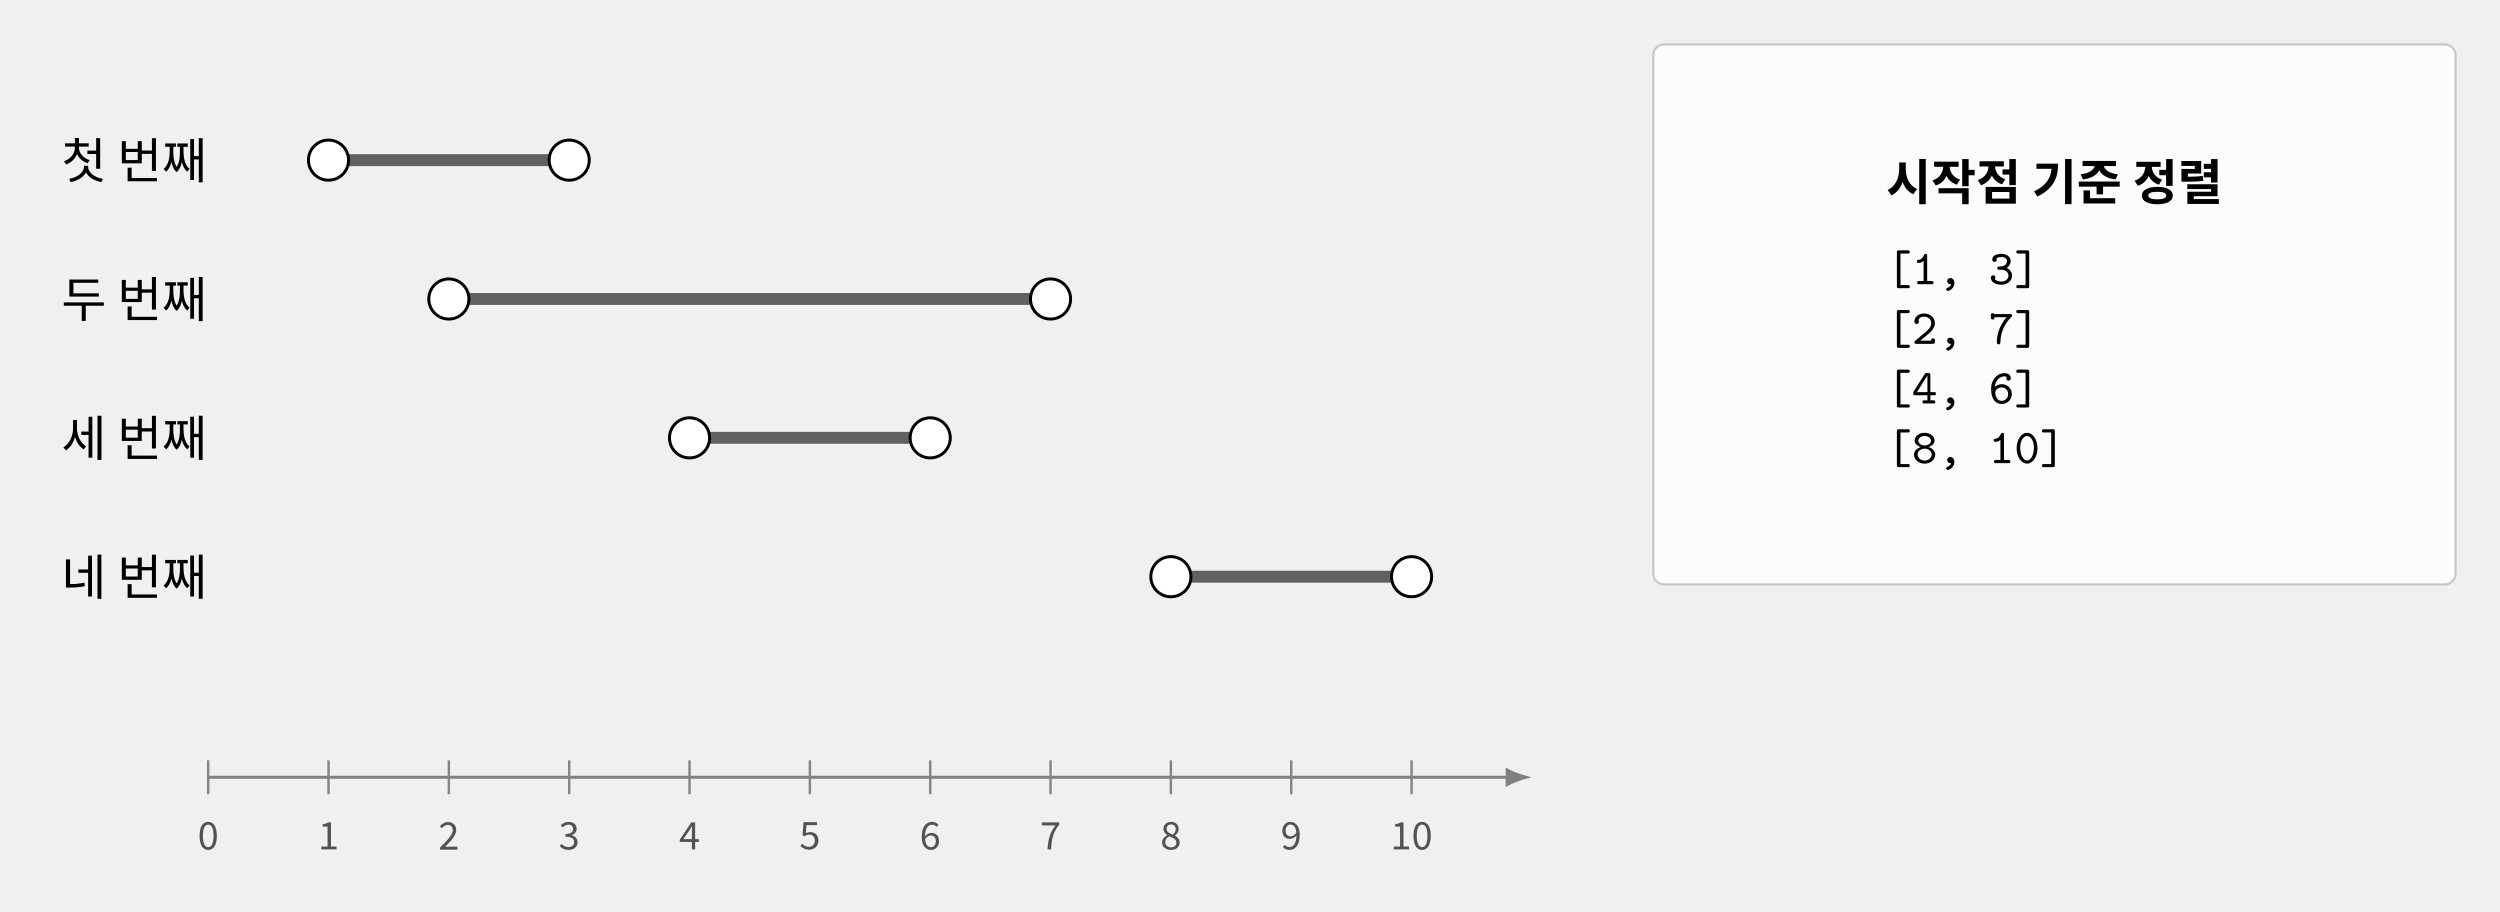
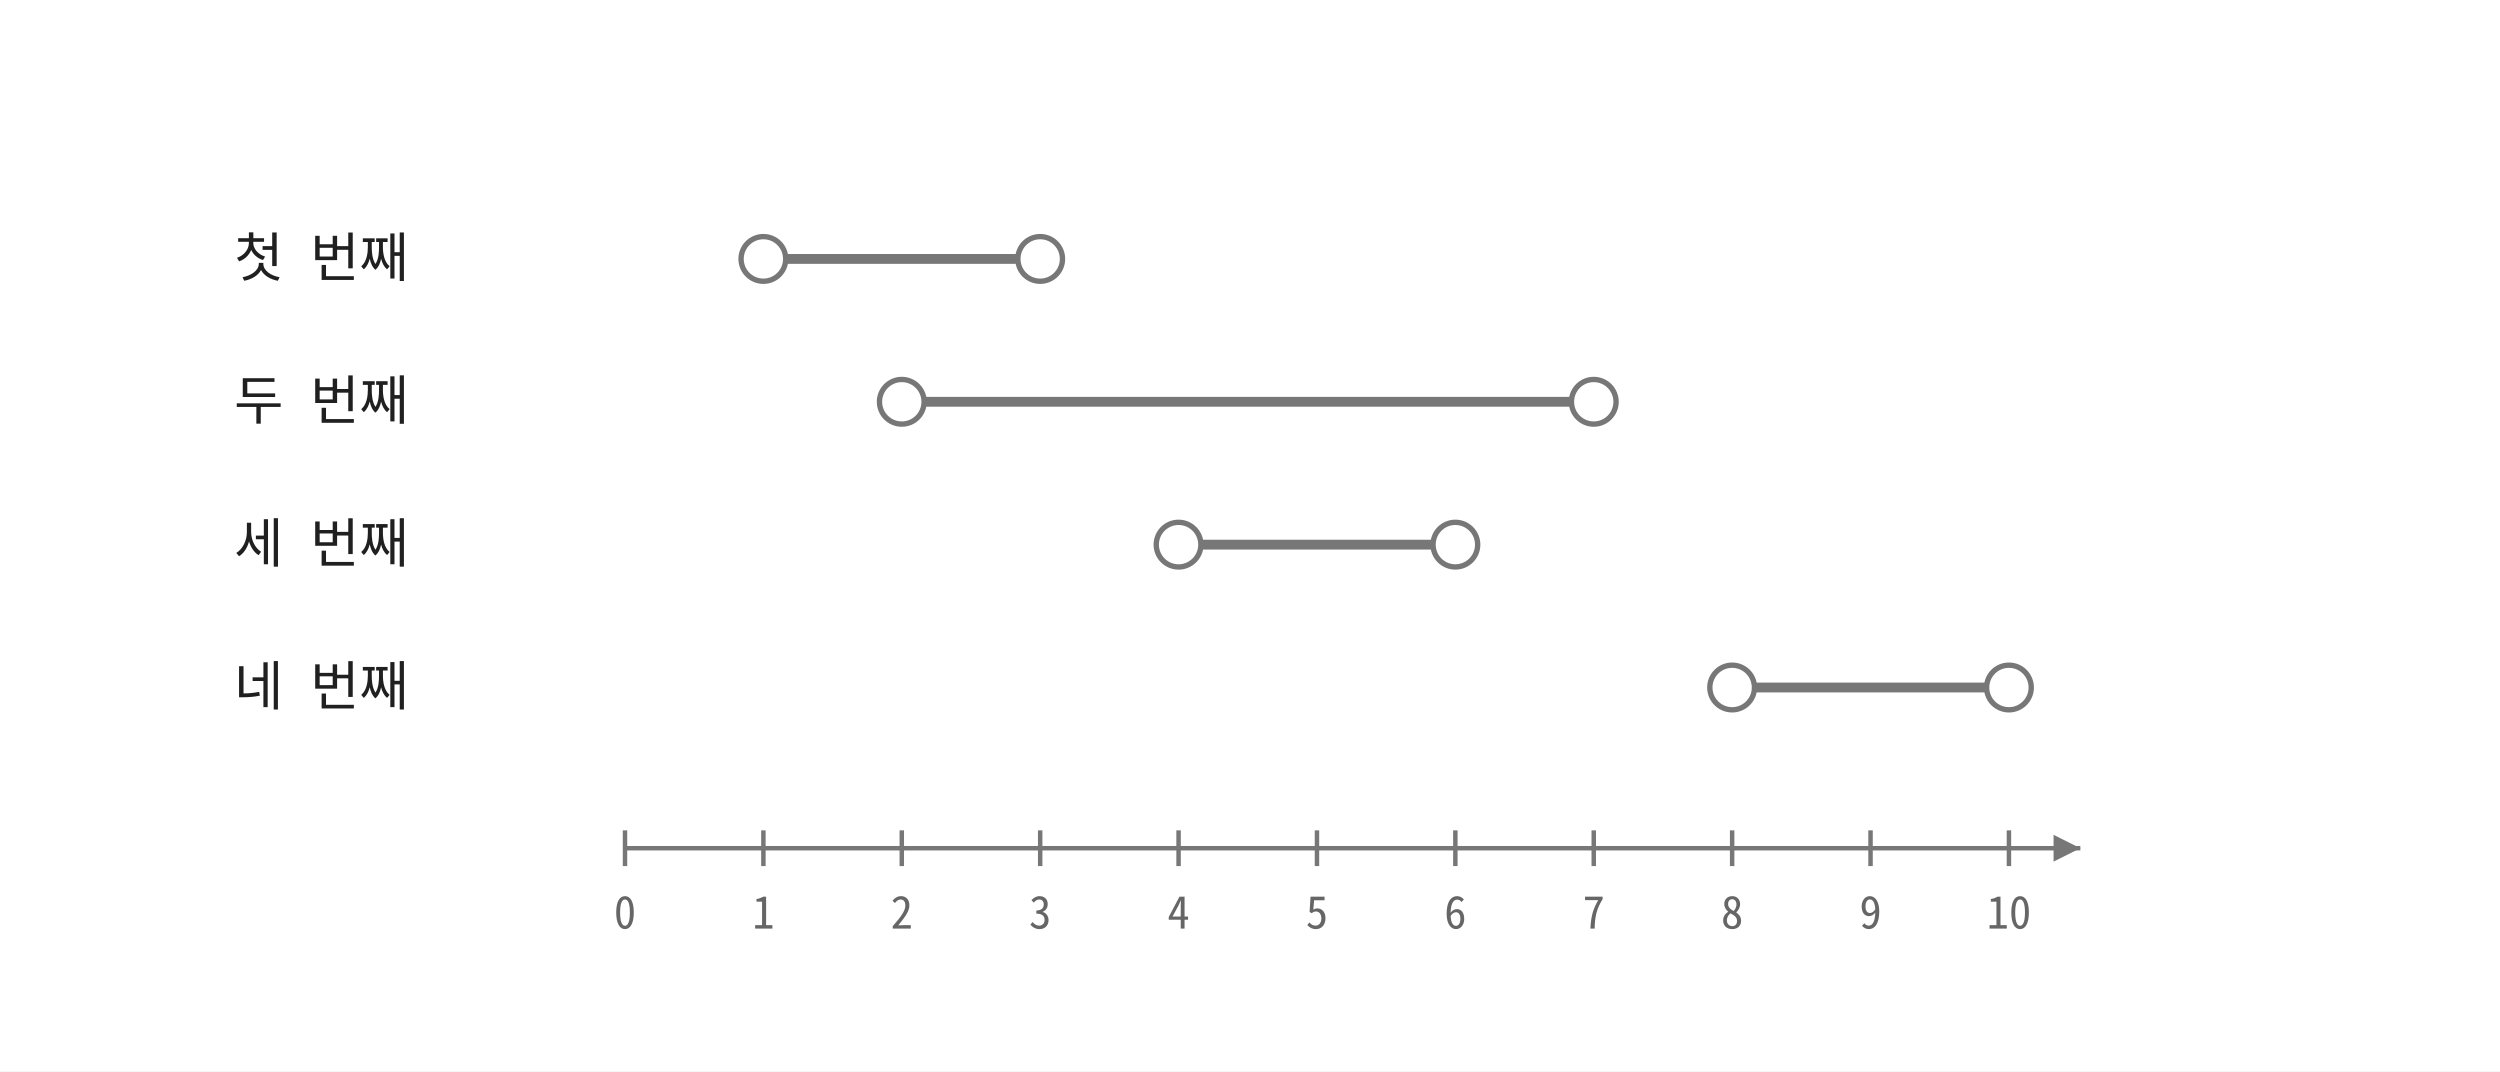
- <svg xmlns="http://www.w3.org/2000/svg" version="1.1" id="svg1" width="612.453" height="223.267" viewBox="0 0 612.453 223.267">
-   <defs id="defs1" />
-   <g id="g1">
-     <path id="path1" d="M 0,-22.678 H 238.67" style="fill:none;stroke:#808080;stroke-width:0.548;stroke-linecap:butt;stroke-linejoin:miter;stroke-miterlimit:10;stroke-dasharray:none;stroke-opacity:1" transform="matrix(1.333333,0,0,-1.333333,51,160.1787)" />
-     <path id="path2" d="M 3.415,0 C 2.996,0.104 1.152,0.691 0,1.33 V -1.33 C 1.152,-0.691 2.996,-0.104 3.415,0 Z" style="fill:#808080;fill-opacity:1;fill-rule:nonzero;stroke:#808080;stroke-width:0.548;stroke-linecap:butt;stroke-linejoin:miter;stroke-miterlimit:10;stroke-dasharray:none;stroke-opacity:1" transform="matrix(1.333333,0,0,-1.333333,369.2269,190.4154)" />
-     <path id="path3" d="m 0,-25.796 v 6.236" style="fill:none;stroke:#858585;stroke-width:0.448;stroke-linecap:butt;stroke-linejoin:miter;stroke-miterlimit:10;stroke-dasharray:none;stroke-opacity:1" transform="matrix(1.333333,0,0,-1.333333,51,160.1787)" />
-     <path id="path4" d="m 1.935,0.095 c 0.996,0 1.594,-0.926 1.594,-2.602 0,-1.652 -0.598,-2.555 -1.594,-2.555 -0.996,0 -1.582,0.891 -1.582,2.555 0,1.676 0.586,2.602 1.582,2.602 z m 0,-0.516 c -0.574,0 -0.973,-0.621 -0.973,-2.086 0,-1.453 0.398,-2.051 0.973,-2.051 0.586,0 0.984,0.598 0.984,2.051 0,1.465 -0.398,2.086 -0.984,2.086 z m 0,0" style="fill:#525252;fill-opacity:1;fill-rule:nonzero;stroke:none" aria-label="0" transform="matrix(1.333333,0,0,1.333333,48.42,208.092)" />
-     <path id="path5" d="m 22.11,-25.796 v 6.236" style="fill:none;stroke:#858585;stroke-width:0.448;stroke-linecap:butt;stroke-linejoin:miter;stroke-miterlimit:10;stroke-dasharray:none;stroke-opacity:1" transform="matrix(1.333333,0,0,-1.333333,51,160.1787)" />
-     <path id="path6" d="M 0.608,0.001 H 3.421 v -0.527 h -1.031 V -4.967 H 1.897 c -0.27,0.164 -0.598,0.281 -1.055,0.363 V -4.194 H 1.757 v 3.668 H 0.608 Z m 0,0" style="fill:#525252;fill-opacity:1;fill-rule:nonzero;stroke:none" aria-label="1" transform="matrix(1.333333,0,0,1.333333,77.9,208.092)" />
-     <path id="path7" d="m 44.221,-25.796 v 6.236" style="fill:none;stroke:#858585;stroke-width:0.448;stroke-linecap:butt;stroke-linejoin:miter;stroke-miterlimit:10;stroke-dasharray:none;stroke-opacity:1" transform="matrix(1.333333,0,0,-1.333333,51,160.1787)" />
-     <path id="path8" d="M 0.306,-7.421875e-4 H 3.517 V -0.552 H 2.075 c -0.258,0 -0.562,0.023 -0.832,0.047 1.172,-1.23 2.039,-2.168 2.039,-3.105 0,-0.879 -0.586,-1.453 -1.5,-1.453 -0.645,0 -1.09,0.293 -1.5,0.75 l 0.363,0.363 c 0.293,-0.328 0.645,-0.598 1.066,-0.598 0.633,0 0.938,0.41 0.938,0.973 0,0.809 -0.844,1.711 -2.344,3.199 z m 0,0" style="fill:#525252;fill-opacity:1;fill-rule:nonzero;stroke:none" aria-label="2" transform="matrix(1.333333,0,0,1.333333,107.3813,208.1533)" />
-     <path id="path9" d="m 66.331,-25.796 v 6.236" style="fill:none;stroke:#858585;stroke-width:0.448;stroke-linecap:butt;stroke-linejoin:miter;stroke-miterlimit:10;stroke-dasharray:none;stroke-opacity:1" transform="matrix(1.333333,0,0,-1.333333,51,160.1787)" />
-     <path id="path10" d="m 1.83,0.095 c 0.914,0 1.652,-0.527 1.652,-1.418 0,-0.68 -0.48,-1.125 -1.078,-1.266 v -0.035 c 0.527,-0.188 0.902,-0.574 0.902,-1.184 0,-0.797 -0.633,-1.254 -1.488,-1.254 -0.586,0 -1.043,0.27 -1.43,0.621 l 0.34,0.398 C 1.021,-4.335 1.384,-4.546 1.794,-4.546 c 0.539,0 0.867,0.305 0.867,0.785 0,0.527 -0.363,0.926 -1.418,0.926 v 0.504 c 1.184,0 1.594,0.387 1.594,0.984 0,0.563 -0.434,0.914 -1.043,0.914 -0.574,0 -0.961,-0.281 -1.266,-0.586 l -0.328,0.41 c 0.34,0.363 0.844,0.703 1.629,0.703 z m 0,0" style="fill:#525252;fill-opacity:1;fill-rule:nonzero;stroke:none" aria-label="3" transform="matrix(1.333333,0,0,1.333333,136.8613,208.092)" />
-     <path id="path11" d="m 88.442,-25.796 v 6.236" style="fill:none;stroke:#858585;stroke-width:0.448;stroke-linecap:butt;stroke-linejoin:miter;stroke-miterlimit:10;stroke-dasharray:none;stroke-opacity:1" transform="matrix(1.333333,0,0,-1.333333,51,160.1787)" />
-     <path id="path12" d="m 2.368,0.001 h 0.598 v -1.371 h 0.691 v -0.516 H 2.966 v -3.082 h -0.703 l -2.121,3.176 v 0.422 H 2.368 Z m 0,-1.887 H 0.798 l 1.172,-1.699 c 0.141,-0.246 0.281,-0.469 0.41,-0.703 h 0.023 C 2.391,-4.03 2.368,-3.585 2.368,-3.339 Z m 0,0" style="fill:#525252;fill-opacity:1;fill-rule:nonzero;stroke:none" aria-label="4" transform="matrix(1.333333,0,0,1.333333,166.3427,208.092)" />
-     <path id="path13" d="m 110.552,-25.796 v 6.236" style="fill:none;stroke:#858585;stroke-width:0.448;stroke-linecap:butt;stroke-linejoin:miter;stroke-miterlimit:10;stroke-dasharray:none;stroke-opacity:1" transform="matrix(1.333333,0,0,-1.333333,51,160.1787)" />
-     <path id="path14" d="m 1.829,0.093 c 0.855,0 1.676,-0.609 1.676,-1.688 0,-1.066 -0.703,-1.547 -1.547,-1.547 -0.305,0 -0.539,0.07 -0.762,0.199 l 0.129,-1.477 h 1.922 V -4.969 H 0.763 l -0.164,2.391 0.34,0.211 c 0.293,-0.188 0.516,-0.305 0.855,-0.305 0.645,0 1.055,0.41 1.055,1.102 0,0.691 -0.48,1.137 -1.078,1.137 -0.598,0 -0.973,-0.281 -1.266,-0.574 L 0.189,-0.587 c 0.352,0.34 0.832,0.68 1.641,0.68 z m 0,0" style="fill:#525252;fill-opacity:1;fill-rule:nonzero;stroke:none" aria-label="5" transform="matrix(1.333333,0,0,1.333333,195.8227,208.032)" />
-     <path id="path15" d="m 132.663,-25.796 v 6.236" style="fill:none;stroke:#858585;stroke-width:0.448;stroke-linecap:butt;stroke-linejoin:miter;stroke-miterlimit:10;stroke-dasharray:none;stroke-opacity:1" transform="matrix(1.333333,0,0,-1.333333,51,160.1787)" />
-     <path id="path16" d="m 2.098,0.095 c 0.785,0 1.453,-0.645 1.453,-1.594 0,-1.02 -0.551,-1.535 -1.418,-1.535 -0.398,0 -0.844,0.234 -1.16,0.633 0.035,-1.582 0.621,-2.133 1.324,-2.133 0.316,0 0.621,0.152 0.809,0.398 l 0.363,-0.398 c -0.281,-0.305 -0.668,-0.527 -1.207,-0.527 -0.984,0 -1.887,0.762 -1.887,2.766 0,1.594 0.738,2.391 1.723,2.391 z M 0.985,-1.897 c 0.352,-0.48 0.727,-0.656 1.055,-0.656 0.609,0 0.926,0.41 0.926,1.055 0,0.656 -0.387,1.09 -0.879,1.09 -0.633,0 -1.008,-0.516 -1.102,-1.488 z m 0,0" style="fill:#525252;fill-opacity:1;fill-rule:nonzero;stroke:none" aria-label="6" transform="matrix(1.333333,0,0,1.333333,225.304,208.092)" />
-     <path id="path17" d="m 154.773,-25.796 v 6.236" style="fill:none;stroke:#858585;stroke-width:0.448;stroke-linecap:butt;stroke-linejoin:miter;stroke-miterlimit:10;stroke-dasharray:none;stroke-opacity:1" transform="matrix(1.333333,0,0,-1.333333,51,160.1787)" />
-     <path id="path18" d="m 1.384,0.001 h 0.656 c 0.082,-1.934 0.328,-3.07 1.5,-4.582 V -4.967 H 0.341 v 0.551 H 2.825 c -0.984,1.359 -1.348,2.543 -1.441,4.418 z m 0,0" style="fill:#525252;fill-opacity:1;fill-rule:nonzero;stroke:none" aria-label="7" transform="matrix(1.333333,0,0,1.333333,254.784,208.092)" />
-     <path id="path19" d="m 176.884,-25.796 v 6.236" style="fill:none;stroke:#858585;stroke-width:0.448;stroke-linecap:butt;stroke-linejoin:miter;stroke-miterlimit:10;stroke-dasharray:none;stroke-opacity:1" transform="matrix(1.333333,0,0,-1.333333,51,160.1787)" />
-     <path id="path20" d="m 1.957,0.095 c 0.949,0 1.594,-0.586 1.594,-1.324 0,-0.668 -0.422,-1.02 -0.855,-1.289 v -0.023 C 2.989,-2.776 3.364,-3.221 3.364,-3.749 c 0,-0.762 -0.527,-1.312 -1.395,-1.312 -0.797,0 -1.406,0.504 -1.406,1.266 0,0.527 0.328,0.891 0.691,1.148 v 0.035 c -0.457,0.246 -0.938,0.691 -0.938,1.348 0,0.785 0.691,1.359 1.641,1.359 z m 0.34,-2.801 c -0.598,-0.234 -1.148,-0.492 -1.148,-1.09 0,-0.48 0.34,-0.797 0.809,-0.797 0.551,0 0.867,0.398 0.867,0.879 0,0.375 -0.188,0.703 -0.527,1.008 z M 1.957,-0.385 c -0.609,0 -1.066,-0.398 -1.066,-0.938 0,-0.469 0.293,-0.832 0.703,-1.09 0.715,0.293 1.348,0.516 1.348,1.16 0,0.516 -0.387,0.867 -0.984,0.867 z m 0,0" style="fill:#525252;fill-opacity:1;fill-rule:nonzero;stroke:none" aria-label="8" transform="matrix(1.333333,0,0,1.333333,284.2653,208.092)" />
-     <path id="path21" d="m 198.994,-25.796 v 6.236" style="fill:none;stroke:#858585;stroke-width:0.448;stroke-linecap:butt;stroke-linejoin:miter;stroke-miterlimit:10;stroke-dasharray:none;stroke-opacity:1" transform="matrix(1.333333,0,0,-1.333333,51,160.1787)" />
-     <path id="path22" d="m 1.594,0.095 c 0.996,0 1.898,-0.773 1.898,-2.766 0,-1.594 -0.738,-2.391 -1.723,-2.391 -0.797,0 -1.465,0.645 -1.465,1.594 0,1.02 0.562,1.535 1.418,1.535 0.41,0 0.855,-0.246 1.172,-0.633 -0.023,1.594 -0.621,2.133 -1.324,2.133 -0.305,0 -0.609,-0.152 -0.82,-0.398 l -0.34,0.398 C 0.669,-0.128 1.055,0.095 1.594,0.095 Z m 1.289,-3.176 c -0.34,0.492 -0.738,0.68 -1.055,0.68 -0.609,0 -0.926,-0.41 -0.926,-1.066 0,-0.656 0.375,-1.102 0.879,-1.102 0.621,0 1.02,0.527 1.102,1.488 z m 0,0" style="fill:#525252;fill-opacity:1;fill-rule:nonzero;stroke:none" aria-label="9" transform="matrix(1.333333,0,0,1.333333,313.7453,208.092)" />
-     <path id="path23" d="m 221.105,-25.796 v 6.236" style="fill:none;stroke:#858585;stroke-width:0.448;stroke-linecap:butt;stroke-linejoin:miter;stroke-miterlimit:10;stroke-dasharray:none;stroke-opacity:1" transform="matrix(1.333333,0,0,-1.333333,51,160.1787)" />
-     <path id="path24" d="M 0.609,0.001 H 3.421 v -0.527 h -1.031 V -4.967 H 1.898 c -0.27,0.164 -0.598,0.281 -1.055,0.363 V -4.194 H 1.757 v 3.668 H 0.609 Z m 5.194,0.094 c 0.996,0 1.594,-0.926 1.594,-2.602 0,-1.652 -0.598,-2.555 -1.594,-2.555 -0.996,0 -1.582,0.891 -1.582,2.555 0,1.676 0.586,2.602 1.582,2.602 z m 0,-0.516 c -0.574,0 -0.973,-0.621 -0.973,-2.086 0,-1.453 0.398,-2.051 0.973,-2.051 0.586,0 0.984,0.598 0.984,2.051 0,1.465 -0.398,2.086 -0.984,2.086 z m 0,0" style="fill:#525252;fill-opacity:1;fill-rule:nonzero;stroke:none" aria-label="10" transform="matrix(1.333333,0,0,1.333333,340.6453,208.092)" />
-     <path id="path25" d="M 22.11,90.71 H 66.331" style="fill:none;stroke:#616161;stroke-width:2.192;stroke-linecap:round;stroke-linejoin:miter;stroke-miterlimit:10;stroke-dasharray:none;stroke-opacity:1" transform="matrix(1.333333,0,0,-1.333333,51,160.1787)" />
-     <path id="path26" d="m 25.796,90.71 c 0,2.035 -1.65,3.685 -3.685,3.685 -2.035,0 -3.685,-1.65 -3.685,-3.685 0,-2.035 1.65,-3.685 3.685,-3.685 2.035,0 3.685,1.65 3.685,3.685 z" style="fill:#ffffff;fill-opacity:1;fill-rule:nonzero;stroke:#000000;stroke-width:0.548;stroke-linecap:butt;stroke-linejoin:miter;stroke-miterlimit:10;stroke-dasharray:none;stroke-opacity:1" transform="matrix(1.333333,0,0,-1.333333,51,160.1787)" />
-     <path id="path27" d="m 70.016,90.71 c 0,2.035 -1.65,3.685 -3.685,3.685 -2.035,0 -3.685,-1.65 -3.685,-3.685 0,-2.035 1.65,-3.685 3.685,-3.685 2.035,0 3.685,1.65 3.685,3.685 z" style="fill:#ffffff;fill-opacity:1;fill-rule:nonzero;stroke:#000000;stroke-width:0.548;stroke-linecap:butt;stroke-linejoin:miter;stroke-miterlimit:10;stroke-dasharray:none;stroke-opacity:1" transform="matrix(1.333333,0,0,-1.333333,51,160.1787)" />
-     <path id="path28" d="M 44.221,65.198 H 154.773" style="fill:none;stroke:#616161;stroke-width:2.192;stroke-linecap:round;stroke-linejoin:miter;stroke-miterlimit:10;stroke-dasharray:none;stroke-opacity:1" transform="matrix(1.333333,0,0,-1.333333,51,160.1787)" />
-     <path id="path29" d="m 47.906,65.198 c 0,2.035 -1.65,3.685 -3.685,3.685 -2.035,0 -3.685,-1.65 -3.685,-3.685 0,-2.035 1.65,-3.685 3.685,-3.685 2.035,0 3.685,1.65 3.685,3.685 z" style="fill:#ffffff;fill-opacity:1;fill-rule:nonzero;stroke:#000000;stroke-width:0.548;stroke-linecap:butt;stroke-linejoin:miter;stroke-miterlimit:10;stroke-dasharray:none;stroke-opacity:1" transform="matrix(1.333333,0,0,-1.333333,51,160.1787)" />
-     <path id="path30" d="m 158.458,65.198 c 0,2.035 -1.65,3.685 -3.685,3.685 -2.035,0 -3.685,-1.65 -3.685,-3.685 0,-2.035 1.65,-3.685 3.685,-3.685 2.035,0 3.685,1.65 3.685,3.685 z" style="fill:#ffffff;fill-opacity:1;fill-rule:nonzero;stroke:#000000;stroke-width:0.548;stroke-linecap:butt;stroke-linejoin:miter;stroke-miterlimit:10;stroke-dasharray:none;stroke-opacity:1" transform="matrix(1.333333,0,0,-1.333333,51,160.1787)" />
-     <path id="path31" d="m 88.442,39.685 h 44.221" style="fill:none;stroke:#616161;stroke-width:2.192;stroke-linecap:round;stroke-linejoin:miter;stroke-miterlimit:10;stroke-dasharray:none;stroke-opacity:1" transform="matrix(1.333333,0,0,-1.333333,51,160.1787)" />
-     <path id="path32" d="m 92.127,39.685 c 0,2.035 -1.65,3.685 -3.685,3.685 -2.035,0 -3.685,-1.65 -3.685,-3.685 0,-2.035 1.65,-3.685 3.685,-3.685 2.035,0 3.685,1.65 3.685,3.685 z" style="fill:#ffffff;fill-opacity:1;fill-rule:nonzero;stroke:#000000;stroke-width:0.548;stroke-linecap:butt;stroke-linejoin:miter;stroke-miterlimit:10;stroke-dasharray:none;stroke-opacity:1" transform="matrix(1.333333,0,0,-1.333333,51,160.1787)" />
-     <path id="path33" d="m 136.348,39.685 c 0,2.035 -1.65,3.685 -3.685,3.685 -2.035,0 -3.685,-1.65 -3.685,-3.685 0,-2.035 1.65,-3.685 3.685,-3.685 2.035,0 3.685,1.65 3.685,3.685 z" style="fill:#ffffff;fill-opacity:1;fill-rule:nonzero;stroke:#000000;stroke-width:0.548;stroke-linecap:butt;stroke-linejoin:miter;stroke-miterlimit:10;stroke-dasharray:none;stroke-opacity:1" transform="matrix(1.333333,0,0,-1.333333,51,160.1787)" />
-     <path id="path34" d="M 176.884,14.173 H 221.105" style="fill:none;stroke:#616161;stroke-width:2.192;stroke-linecap:round;stroke-linejoin:miter;stroke-miterlimit:10;stroke-dasharray:none;stroke-opacity:1" transform="matrix(1.333333,0,0,-1.333333,51,160.1787)" />
-     <path id="path35" d="m 180.569,14.173 c 0,2.035 -1.65,3.685 -3.685,3.685 -2.035,0 -3.685,-1.65 -3.685,-3.685 0,-2.035 1.65,-3.685 3.685,-3.685 2.035,0 3.685,1.65 3.685,3.685 z" style="fill:#ffffff;fill-opacity:1;fill-rule:nonzero;stroke:#000000;stroke-width:0.548;stroke-linecap:butt;stroke-linejoin:miter;stroke-miterlimit:10;stroke-dasharray:none;stroke-opacity:1" transform="matrix(1.333333,0,0,-1.333333,51,160.1787)" />
-     <path id="path36" d="m 224.79,14.173 c 0,2.035 -1.65,3.685 -3.685,3.685 -2.035,0 -3.685,-1.65 -3.685,-3.685 0,-2.035 1.65,-3.685 3.685,-3.685 2.035,0 3.685,1.65 3.685,3.685 z" style="fill:#ffffff;fill-opacity:1;fill-rule:nonzero;stroke:#000000;stroke-width:0.548;stroke-linecap:butt;stroke-linejoin:miter;stroke-miterlimit:10;stroke-dasharray:none;stroke-opacity:1" transform="matrix(1.333333,0,0,-1.333333,51,160.1787)" />
-     <path id="path37" d="m 2.473,-7.442 v 0.984 H 0.668 v 0.598 H 2.473 v 0.188 c 0,1.102 -0.809,2.098 -1.992,2.496 l 0.363,0.598 c 0.949,-0.34 1.664,-1.031 2.016,-1.91 0.352,0.773 1.055,1.395 1.969,1.688 l 0.352,-0.574 c -1.184,-0.375 -1.969,-1.301 -1.969,-2.297 v -0.188 h 1.793 v -0.598 h -1.781 v -0.984 z m 3.902,0.023 v 2.297 H 4.758 v 0.621 h 1.617 v 2.707 h 0.738 v -5.625 z m -2.238,5.074 v 0.176 c 0,1.102 -1.289,1.992 -2.719,2.238 l 0.281,0.598 c 1.219,-0.234 2.32,-0.879 2.812,-1.793 0.469,0.926 1.57,1.559 2.801,1.793 L 7.605,0.069 C 6.164,-0.165 4.898,-1.044 4.898,-2.169 V -2.345 Z M 11.83,-4.864 H 14.021 v 1.477 h -2.191 z m -0.738,-2.004 v 4.078 h 3.668 v -1.734 h 1.863 v 3.117 h 0.738 v -6 h -0.738 v 2.273 h -1.863 v -1.734 H 14.021 v 1.43 h -2.191 v -1.43 z m 1.066,4.875 v 2.508 h 5.391 v -0.609 H 12.896 V -1.993 Z m 11.508,-5.25 v 7.523 h 0.691 V -3.493 h 0.879 v 4.195 h 0.703 V -7.419 h -0.703 v 3.316 h -0.879 v -3.141 z m -2.379,0.809 v 0.609 h 0.48 v 0.844 c 0,0.797 -0.035,1.992 -0.598,2.848 C 20.584,-3.036 20.549,-4.302 20.549,-4.982 v -0.844 h 0.492 v -0.609 h -1.98 v 0.609 h 0.832 v 0.844 c 0,0.996 -0.176,2.484 -1.113,3.223 l 0.434,0.516 c 0.527,-0.422 0.832,-1.09 0.996,-1.793 0.141,0.715 0.434,1.418 0.949,1.875 0.527,-0.445 0.809,-1.125 0.961,-1.852 0.176,0.703 0.48,1.348 0.996,1.77 l 0.422,-0.516 c -0.926,-0.738 -1.113,-2.191 -1.113,-3.223 v -0.844 H 23.209 v -0.609 z m 0,0" style="fill:#000000;fill-opacity:1;fill-rule:nonzero;stroke:none" aria-label="첫번째" transform="matrix(1.333333,0,0,1.333333,15.05467,43.728)" />
-     <path id="path38" d="m 1.453,-6.937 v 3.141 H 6.867 V -4.394 H 2.203 v -1.934 h 4.559 v -0.609 z m -1.02,4.207 v 0.609 H 3.727 V 0.669 H 4.465 V -2.12 h 3.328 v -0.609 z M 11.83,-4.862 H 14.021 v 1.477 h -2.191 z m -0.738,-2.004 v 4.078 h 3.668 v -1.734 h 1.863 v 3.117 h 0.738 v -6 h -0.738 v 2.273 h -1.863 v -1.734 H 14.021 v 1.43 h -2.191 v -1.43 z m 1.066,4.875 v 2.508 h 5.391 v -0.609 H 12.896 V -1.991 Z m 11.508,-5.25 v 7.523 h 0.691 V -3.491 h 0.879 v 4.195 h 0.703 V -7.417 h -0.703 v 3.316 h -0.879 v -3.141 z m -2.379,0.809 v 0.609 h 0.48 v 0.844 c 0,0.797 -0.035,1.992 -0.598,2.848 C 20.584,-3.034 20.549,-4.3 20.549,-4.98 v -0.844 h 0.492 v -0.609 h -1.98 v 0.609 h 0.832 v 0.844 c 0,0.996 -0.176,2.484 -1.113,3.223 l 0.434,0.516 c 0.527,-0.422 0.832,-1.09 0.996,-1.793 0.141,0.715 0.434,1.418 0.949,1.875 0.527,-0.445 0.809,-1.125 0.961,-1.852 0.176,0.703 0.48,1.348 0.996,1.77 l 0.422,-0.516 c -0.926,-0.738 -1.113,-2.191 -1.113,-3.223 v -0.844 H 23.209 v -0.609 z m 0,0" style="fill:#000000;fill-opacity:1;fill-rule:nonzero;stroke:none" aria-label="두번째" transform="matrix(1.333333,0,0,1.333333,15.05467,77.72533)" />
-     <path id="path39" d="M 6.621,-7.418 V 0.703 H 7.348 V -7.418 Z m -1.641,0.176 v 2.73 H 3.645 v 0.621 H 4.98 V 0.281 H 5.672 V -7.243 Z m -2.848,0.586 v 1.559 c 0,1.383 -0.668,2.824 -1.77,3.492 l 0.457,0.551 c 0.797,-0.48 1.383,-1.406 1.676,-2.473 0.293,0.984 0.832,1.828 1.605,2.297 l 0.422,-0.574 C 3.457,-2.45 2.848,-3.832 2.848,-5.133 v -1.523 z m 9.697,1.793 H 14.021 v 1.477 h -2.191 z m -0.738,-2.004 v 4.078 h 3.668 v -1.734 h 1.863 v 3.117 h 0.738 v -6 h -0.738 v 2.273 h -1.863 v -1.734 H 14.021 v 1.43 h -2.191 v -1.43 z m 1.066,4.875 v 2.508 h 5.391 v -0.609 H 12.896 V -1.993 Z m 11.508,-5.25 v 7.523 h 0.691 V -3.493 h 0.879 v 4.195 h 0.703 V -7.418 h -0.703 v 3.316 h -0.879 v -3.141 z m -2.379,0.809 v 0.609 h 0.48 v 0.844 c 0,0.797 -0.035,1.992 -0.598,2.848 C 20.584,-3.036 20.549,-4.301 20.549,-4.981 v -0.844 h 0.492 v -0.609 h -1.98 v 0.609 h 0.832 v 0.844 c 0,0.996 -0.176,2.484 -1.113,3.223 l 0.434,0.516 c 0.527,-0.422 0.832,-1.09 0.996,-1.793 0.141,0.715 0.434,1.418 0.949,1.875 0.527,-0.445 0.809,-1.125 0.961,-1.852 0.176,0.703 0.48,1.348 0.996,1.77 l 0.422,-0.516 c -0.926,-0.738 -1.113,-2.191 -1.113,-3.223 v -0.844 H 23.209 v -0.609 z m 0,0" style="fill:#000000;fill-opacity:1;fill-rule:nonzero;stroke:none" aria-label="세번째" transform="matrix(1.333333,0,0,1.333333,15.05467,111.7427)" />
-     <path id="path40" d="M 6.621,-7.419 V 0.702 H 7.336 V -7.419 Z m -5.789,5.414 v 0.645 H 1.359 c 0.984,0 1.875,-0.035 2.941,-0.258 L 4.195,-2.262 c -0.938,0.199 -1.758,0.258 -2.613,0.258 V -6.54 H 0.832 Z M 4.898,-7.219 v 2.531 H 3.094 v 0.609 H 4.898 V 0.281 H 5.613 V -7.219 Z m 6.932,2.355 H 14.021 v 1.477 h -2.191 z m -0.738,-2.004 v 4.078 h 3.668 v -1.734 h 1.863 v 3.117 h 0.738 v -6 h -0.738 v 2.273 h -1.863 v -1.734 H 14.021 v 1.43 h -2.191 v -1.43 z m 1.066,4.875 v 2.508 h 5.391 v -0.609 H 12.896 V -1.993 Z m 11.508,-5.25 v 7.523 h 0.691 V -3.493 h 0.879 v 4.195 h 0.703 V -7.419 h -0.703 v 3.316 h -0.879 v -3.141 z m -2.379,0.809 v 0.609 h 0.48 v 0.844 c 0,0.797 -0.035,1.992 -0.598,2.848 C 20.584,-3.036 20.549,-4.301 20.549,-4.981 v -0.844 h 0.492 v -0.609 h -1.98 v 0.609 h 0.832 v 0.844 c 0,0.996 -0.176,2.484 -1.113,3.223 l 0.434,0.516 c 0.527,-0.422 0.832,-1.09 0.996,-1.793 0.141,0.715 0.434,1.418 0.949,1.875 0.527,-0.445 0.809,-1.125 0.961,-1.852 0.176,0.703 0.48,1.348 0.996,1.77 l 0.422,-0.516 c -0.926,-0.738 -1.113,-2.191 -1.113,-3.223 v -0.844 H 23.209 v -0.609 z m 0,0" style="fill:#000000;fill-opacity:1;fill-rule:nonzero;stroke:none" aria-label="네번째" transform="matrix(1.333333,0,0,1.333333,15.05467,145.7587)" />
-     <path id="path41" d="M 410.936,111.97 H 267.517 c -1.1,0 -1.993,-0.892 -1.993,-1.993 V 14.748 c 0,-1.1 0.892,-1.993 1.993,-1.993 H 410.936 c 1.1,0 1.993,0.892 1.993,1.993 v 95.229 c 0,1.1 -0.892,1.993 -1.993,1.993 z" style="fill:#fcfcfc;fill-opacity:1;fill-rule:nonzero;stroke:#c7c7c7;stroke-width:0.399;stroke-linecap:butt;stroke-linejoin:miter;stroke-miterlimit:10;stroke-dasharray:none;stroke-opacity:1" transform="matrix(1.333333,0,0,-1.333333,51,160.1787)" />
-     <g id="g41" aria-label="시작점기준정렬&#10;[1,3]&#10;[2,7]&#10;[4,6]&#10;[8,10]" transform="matrix(1.333333,0,0,1.333333,462.092,48.96533)">
-       <path id="path42" d="M 6.06,-7.524 V 0.808 H 7.255 V -7.524 Z m -3.68,0.656 v 1.207 c 0,1.605 -0.68,3.211 -2.121,3.844 l 0.715,0.984 C 1.97,-1.301 2.638,-2.192 3.001,-3.293 c 0.375,1.02 1.02,1.828 1.969,2.262 L 5.661,-2.004 C 4.244,-2.602 3.587,-4.125 3.587,-5.661 v -1.207 z m 7.228,4.723 v 0.949 h 4.348 v 1.992 h 1.184 V -2.145 Z m -0.809,-4.875 v 0.949 h 1.664 c -0.023,1.02 -0.633,2.062 -1.969,2.508 l 0.609,0.914 c 0.961,-0.305 1.605,-0.949 1.98,-1.758 0.363,0.738 0.984,1.324 1.887,1.617 l 0.598,-0.926 c -1.301,-0.422 -1.875,-1.406 -1.91,-2.355 h 1.641 v -0.949 z m 5.156,-0.48 v 4.992 h 1.184 v -2.016 h 1.102 v -0.984 h -1.102 v -1.992 z m 4.312,5.121 v 3.082 h 5.543 V -2.379 Z m 4.371,0.938 v 1.207 h -3.188 V -1.442 Z m -0.023,-6.059 v 1.898 h -1.254 v 0.961 h 1.254 v 1.934 h 1.195 v -4.793 z m -5.473,0.41 v 0.949 h 1.641 c -0.023,1.02 -0.621,2.062 -1.957,2.508 l 0.586,0.949 c 0.973,-0.328 1.629,-0.996 1.992,-1.805 0.352,0.738 0.973,1.336 1.887,1.641 l 0.574,-0.938 c -1.266,-0.434 -1.84,-1.406 -1.875,-2.355 h 1.617 v -0.949 z m 15.712,-0.422 v 8.297 h 1.195 V -7.512 Z m -5.25,0.855 v 0.949 h 2.777 c -0.188,1.84 -1.113,3.141 -3.223,4.16 l 0.621,0.938 c 2.953,-1.43 3.809,-3.492 3.809,-6.047 z m 8.473,-0.492 v 0.938 h 2.215 c -0.141,0.656 -0.961,1.336 -2.578,1.512 l 0.434,0.938 c 1.547,-0.176 2.555,-0.82 2.988,-1.676 0.434,0.855 1.441,1.5 3,1.676 l 0.422,-0.938 c -1.617,-0.176 -2.438,-0.855 -2.578,-1.512 h 2.238 v -0.938 z m -0.691,3.773 v 0.949 h 3.258 v 1.406 h 1.195 v -1.406 h 3.059 v -0.949 z m 0.867,1.641 v 2.391 h 5.812 v -0.961 H 37.449 V -1.735 Z M 49.806,-2.391 c -1.758,0 -2.836,0.598 -2.836,1.594 0,1.02 1.078,1.605 2.836,1.605 1.758,0 2.848,-0.586 2.848,-1.605 0,-0.996 -1.09,-1.594 -2.848,-1.594 z m 0,0.902 c 1.078,0 1.652,0.223 1.652,0.691 0,0.469 -0.574,0.703 -1.652,0.703 -1.09,0 -1.652,-0.234 -1.652,-0.703 0,-0.469 0.562,-0.691 1.652,-0.691 z m 1.617,-6.012 v 1.992 h -1.254 v 0.973 h 1.254 v 1.957 H 52.618 v -4.922 z m -5.473,0.504 v 0.938 h 1.641 c -0.035,1.043 -0.621,2.086 -1.957,2.543 l 0.598,0.938 c 0.973,-0.328 1.629,-0.996 1.992,-1.828 0.352,0.727 0.961,1.324 1.875,1.617 l 0.574,-0.926 c -1.266,-0.422 -1.84,-1.395 -1.875,-2.344 h 1.617 v -0.938 z m 13.723,-0.504 v 0.867 h -1.324 v 0.938 h 1.324 v 0.621 h -1.324 v 0.938 h 1.324 v 0.949 H 60.868 v -4.312 z m -5.449,0.363 v 0.902 h 2.473 v 0.551 h -2.461 v 2.344 H 54.868 c 1.336,0 2.273,0 3.387,-0.164 l -0.094,-0.902 c -0.926,0.129 -1.711,0.152 -2.742,0.152 V -4.84 H 57.868 v -2.297 z m 1.102,6.984 v 0.902 h 5.789 v -0.902 h -4.605 v -0.516 H 60.868 V -2.871 h -5.555 v 0.891 h 4.371 v 0.48 h -4.359 z m 0,0" style="fill:#000000;fill-opacity:1;fill-rule:nonzero;stroke:none" />
-       <path id="path43" d="m 4.337,15.94 c 0,-0.281 -0.246,-0.281 -0.375,-0.281 H 2.615 V 9.858 H 3.962 c 0.141,0 0.375,0 0.375,-0.293 0,-0.293 -0.246,-0.293 -0.375,-0.293 H 2.333 c -0.293,0 -0.375,0.07 -0.375,0.375 v 6.211 c 0,0.305 0.07,0.375 0.375,0.375 H 3.962 c 0.141,0 0.375,0 0.375,-0.293 z M 8.691,15.213 c 0,-0.305 -0.223,-0.305 -0.375,-0.305 h -0.797 v -4.617 c 0,-0.129 0,-0.375 -0.281,-0.375 -0.152,0 -0.223,0.082 -0.281,0.199 -0.281,0.633 -0.633,0.867 -0.996,0.902 -0.129,0 -0.328,0.023 -0.328,0.293 0,0.176 0.094,0.281 0.316,0.281 0.352,0 0.703,-0.188 0.914,-0.363 v 3.68 h -0.797 c -0.152,0 -0.387,0 -0.387,0.305 0,0.281 0.246,0.281 0.387,0.281 h 2.25 c 0.141,0 0.375,0 0.375,-0.281 z m 3.829,0.047 c 0,-0.516 -0.328,-0.902 -0.75,-0.902 -0.352,0 -0.574,0.27 -0.574,0.562 0,0.328 0.246,0.574 0.574,0.574 0.07,0 0.129,-0.012 0.141,-0.023 -0.035,0.199 -0.199,0.539 -0.656,0.691 -0.082,0.035 -0.246,0.082 -0.246,0.281 0,0.141 0.141,0.293 0.305,0.293 0.293,0 1.207,-0.469 1.207,-1.477 z m 10.603,-1.336 c 0,-0.738 -0.551,-1.23 -0.973,-1.43 0.656,-0.457 0.715,-1.055 0.715,-1.289 0,-0.691 -0.68,-1.289 -1.699,-1.289 -1.102,0 -1.688,0.445 -1.688,1.055 0,0.27 0.199,0.422 0.422,0.422 0.223,0 0.41,-0.176 0.41,-0.41 0,-0.082 -0.023,-0.176 -0.07,-0.234 0.293,-0.246 0.879,-0.246 0.926,-0.246 0.633,0 1.031,0.328 1.031,0.703 0,0.246 -0.117,0.609 -0.457,0.832 -0.234,0.152 -0.398,0.164 -0.82,0.199 -0.352,0.012 -0.527,0.035 -0.527,0.305 0,0.293 0.246,0.293 0.375,0.293 h 0.375 c 0.926,0 1.324,0.621 1.324,1.078 0,0.574 -0.516,1.102 -1.289,1.102 -0.234,0 -0.914,-0.035 -1.23,-0.469 l 0.023,-0.023 c 0.059,-0.082 0.059,-0.105 0.07,-0.188 0,0 0.012,-0.035 0.012,-0.07 0,-0.223 -0.176,-0.41 -0.41,-0.41 -0.223,0 -0.422,0.129 -0.422,0.434 0,0.797 0.844,1.301 1.957,1.301 1.172,0 1.945,-0.809 1.945,-1.664 z m 3.146,1.934 V 9.647 c 0,-0.293 -0.07,-0.375 -0.375,-0.375 h -1.629 c -0.129,0 -0.375,0 -0.375,0.293 0,0.293 0.234,0.293 0.375,0.293 h 1.336 v 5.801 h -1.336 c -0.129,0 -0.375,0 -0.375,0.281 0,0.293 0.234,0.293 0.375,0.293 h 1.629 c 0.293,0 0.375,-0.07 0.375,-0.375 z M 4.337,26.897 c 0,-0.281 -0.246,-0.281 -0.375,-0.281 H 2.615 V 20.815 H 3.962 c 0.141,0 0.375,0 0.375,-0.293 0,-0.293 -0.246,-0.293 -0.375,-0.293 H 2.333 c -0.293,0 -0.375,0.07 -0.375,0.375 v 6.211 c 0,0.305 0.07,0.375 0.375,0.375 H 3.962 c 0.141,0 0.375,0 0.375,-0.293 z m 4.6,-0.82 v -0.258 c 0,-0.176 0,-0.375 -0.328,-0.375 -0.34,0 -0.34,0.188 -0.34,0.422 h -2.016 c 0.48,-0.41 1.488,-1.207 1.711,-1.418 0.328,-0.316 0.973,-0.914 0.973,-1.805 0,-1.066 -0.891,-1.77 -2.004,-1.77 -1.043,0 -1.758,0.715 -1.758,1.477 0,0.363 0.281,0.457 0.422,0.457 0.176,0 0.41,-0.152 0.41,-0.422 0,-0.188 -0.07,-0.258 -0.117,-0.305 0.152,-0.387 0.551,-0.621 1.008,-0.621 0.715,0 1.371,0.41 1.371,1.184 0,0.621 -0.48,1.16 -0.832,1.465 L 5.304,25.901 c -0.07,0.059 -0.129,0.117 -0.129,0.258 0,0.293 0.234,0.293 0.387,0.293 h 3 c 0.293,0 0.375,-0.07 0.375,-0.375 z m 3.583,0.141 c 0,-0.516 -0.328,-0.902 -0.75,-0.902 -0.352,0 -0.574,0.27 -0.574,0.562 0,0.328 0.246,0.574 0.574,0.574 0.07,0 0.129,-0.012 0.141,-0.023 -0.035,0.199 -0.199,0.539 -0.656,0.691 -0.082,0.035 -0.246,0.082 -0.246,0.281 0,0.141 0.141,0.293 0.305,0.293 0.293,0 1.207,-0.469 1.207,-1.477 z m 10.603,-4.945 c 0,-0.293 -0.234,-0.293 -0.375,-0.293 h -2.906 c -0.059,-0.152 -0.211,-0.152 -0.293,-0.152 -0.328,0 -0.328,0.211 -0.328,0.375 v 0.41 c 0,0.164 0,0.375 0.328,0.375 0.328,0 0.328,-0.188 0.328,-0.434 h 2.25 c -0.527,0.598 -0.961,1.266 -1.266,1.992 -0.469,1.09 -0.539,2.156 -0.539,2.566 0,0.117 0,0.434 0.328,0.434 0.328,0 0.328,-0.305 0.328,-0.445 0.035,-2.016 1.02,-3.609 1.945,-4.512 0.176,-0.164 0.199,-0.188 0.199,-0.316 z m 3.146,5.543 v -6.211 c 0,-0.293 -0.07,-0.375 -0.375,-0.375 h -1.629 c -0.129,0 -0.375,0 -0.375,0.293 0,0.293 0.234,0.293 0.375,0.293 h 1.336 v 5.801 h -1.336 c -0.129,0 -0.375,0 -0.375,0.281 0,0.293 0.234,0.293 0.375,0.293 h 1.629 c 0.293,0 0.375,-0.07 0.375,-0.375 z M 4.337,37.857 c 0,-0.281 -0.246,-0.281 -0.375,-0.281 H 2.615 V 31.775 H 3.962 c 0.141,0 0.375,0 0.375,-0.293 0,-0.293 -0.246,-0.293 -0.375,-0.293 H 2.333 c -0.293,0 -0.375,0.07 -0.375,0.375 v 6.211 c 0,0.305 0.07,0.375 0.375,0.375 H 3.962 c 0.141,0 0.375,0 0.375,-0.293 z m 4.811,-2.238 c 0,-0.293 -0.246,-0.293 -0.375,-0.293 H 8.105 v -3.129 c 0,-0.305 -0.07,-0.387 -0.387,-0.387 H 7.46 c -0.223,0 -0.281,0.012 -0.398,0.199 l -2.016,3.188 c -0.082,0.117 -0.082,0.141 -0.082,0.328 0,0.258 0.035,0.375 0.375,0.375 h 2.227 v 0.926 H 7.027 c -0.129,0 -0.375,0 -0.375,0.293 0,0.293 0.246,0.293 0.375,0.293 h 1.617 c 0.129,0 0.375,0 0.375,-0.281 0,-0.305 -0.246,-0.305 -0.375,-0.305 H 8.105 v -0.926 h 0.668 c 0.117,0 0.375,0 0.375,-0.281 z M 7.566,35.326 h -1.922 l 1.922,-3.059 z m 4.954,1.852 c 0,-0.516 -0.328,-0.902 -0.75,-0.902 -0.352,0 -0.574,0.27 -0.574,0.562 0,0.328 0.246,0.574 0.574,0.574 0.07,0 0.129,-0.012 0.141,-0.023 -0.035,0.199 -0.199,0.539 -0.656,0.691 -0.082,0.035 -0.246,0.082 -0.246,0.281 0,0.141 0.141,0.293 0.305,0.293 0.293,0 1.207,-0.469 1.207,-1.477 z m 10.556,-1.5 c 0,-1.008 -0.797,-1.816 -1.805,-1.816 -0.492,0 -0.949,0.176 -1.324,0.492 0.141,-1.195 0.938,-1.934 1.746,-1.934 0.082,0 0.305,0 0.445,0.141 -0.059,0.059 -0.082,0.164 -0.082,0.246 0,0.199 0.152,0.41 0.41,0.41 0.246,0 0.422,-0.176 0.422,-0.445 0,-0.41 -0.281,-0.938 -1.195,-0.938 -1.207,0 -2.426,1.102 -2.426,2.895 0,2.109 0.996,2.777 1.934,2.777 0.973,0 1.875,-0.738 1.875,-1.828 z m -0.668,0 c 0,0.738 -0.574,1.254 -1.219,1.254 -0.855,0 -1.16,-0.961 -1.16,-1.512 0,-0.504 0.504,-0.961 1.195,-0.961 0.715,0 1.184,0.574 1.184,1.219 z m 3.861,2.098 v -6.211 c 0,-0.293 -0.07,-0.375 -0.375,-0.375 h -1.629 c -0.129,0 -0.375,0 -0.375,0.293 0,0.293 0.234,0.293 0.375,0.293 h 1.336 v 5.801 h -1.336 c -0.129,0 -0.375,0 -0.375,0.281 0,0.293 0.234,0.293 0.375,0.293 h 1.629 c 0.293,0 0.375,-0.07 0.375,-0.375 z M 4.337,48.817 c 0,-0.281 -0.246,-0.281 -0.375,-0.281 H 2.615 V 42.735 H 3.962 c 0.141,0 0.375,0 0.375,-0.293 0,-0.293 -0.246,-0.293 -0.375,-0.293 H 2.333 c -0.293,0 -0.375,0.07 -0.375,0.375 v 6.211 c 0,0.305 0.07,0.375 0.375,0.375 H 3.962 c 0.141,0 0.375,0 0.375,-0.293 z m 4.67,-2.016 c 0,-0.738 -0.68,-1.23 -1.242,-1.383 0.516,-0.152 1.113,-0.562 1.113,-1.184 0,-0.727 -0.75,-1.441 -1.828,-1.441 -1.066,0 -1.828,0.715 -1.828,1.441 0,0.621 0.609,1.031 1.125,1.184 -0.586,0.164 -1.242,0.656 -1.242,1.383 0,0.879 0.82,1.664 1.945,1.664 1.137,0 1.957,-0.797 1.957,-1.664 z M 8.222,44.247 c 0,0.492 -0.539,0.879 -1.172,0.879 -0.621,0 -1.16,-0.387 -1.16,-0.879 0,-0.445 0.48,-0.867 1.16,-0.867 0.691,0 1.172,0.422 1.172,0.867 z m 0.129,2.543 c 0,0.598 -0.574,1.102 -1.301,1.102 -0.727,0 -1.289,-0.504 -1.289,-1.102 0,-0.539 0.516,-1.078 1.289,-1.078 0.797,0 1.301,0.539 1.301,1.078 z m 4.169,1.348 c 0,-0.516 -0.328,-0.902 -0.75,-0.902 -0.352,0 -0.574,0.27 -0.574,0.562 0,0.328 0.246,0.574 0.574,0.574 0.07,0 0.129,-0.012 0.141,-0.023 -0.035,0.199 -0.199,0.539 -0.656,0.691 -0.082,0.035 -0.246,0.082 -0.246,0.281 0,0.141 0.141,0.293 0.305,0.293 0.293,0 1.207,-0.469 1.207,-1.477 z M 22.806,48.09 c 0,-0.305 -0.223,-0.305 -0.375,-0.305 h -0.797 v -4.617 c 0,-0.129 0,-0.375 -0.281,-0.375 -0.152,0 -0.223,0.082 -0.281,0.199 -0.281,0.633 -0.633,0.867 -0.996,0.902 -0.129,0 -0.328,0.023 -0.328,0.293 0,0.176 0.094,0.281 0.316,0.281 0.352,0 0.703,-0.188 0.914,-0.363 v 3.68 H 20.181 c -0.152,0 -0.387,0 -0.387,0.305 0,0.281 0.246,0.281 0.387,0.281 h 2.25 c 0.141,0 0.375,0 0.375,-0.281 z m 4.986,-2.449 c 0,-1.676 -0.914,-2.848 -1.922,-2.848 -1.008,0 -1.91,1.207 -1.91,2.836 0,1.664 0.914,2.836 1.91,2.836 1.02,0 1.922,-1.195 1.922,-2.824 z m -0.656,-0.105 c 0,1.301 -0.562,2.355 -1.266,2.355 -0.691,0 -1.254,-1.066 -1.254,-2.355 0,-1.301 0.609,-2.156 1.254,-2.156 0.656,0 1.266,0.867 1.266,2.156 z m 3.841,3.199 v -6.211 c 0,-0.293 -0.07,-0.375 -0.375,-0.375 h -1.629 c -0.129,0 -0.375,0 -0.375,0.293 0,0.293 0.234,0.293 0.375,0.293 h 1.336 v 5.801 h -1.336 c -0.129,0 -0.375,0 -0.375,0.281 0,0.293 0.234,0.293 0.375,0.293 h 1.629 c 0.293,0 0.375,-0.07 0.375,-0.375 z m 0,0" style="fill:#000000;fill-opacity:1;fill-rule:nonzero;stroke:none" />
-     </g>
-   </g>
+ <svg xmlns="http://www.w3.org/2000/svg" width="560" height="240" viewBox="0 0 560 240">
+   <rect width="100%" height="100%" fill="white" />
+   <style>
+ text{font-family:"JetBrains Mono","Consolas","Noto Sans Mono CJK KR",monospace;fill:#202020}
+ .label{font-size:12px}
+ .num{font-size:10px;fill:#666}
+ .axis,.tick{stroke:#777;stroke-width:1}
+ .seg{stroke:#777;stroke-width:2.2}
+ .segHi{stroke:#202020;stroke-width:3.2}
+ .segLight{stroke:#c9c9c9;stroke-width:2.2}
+ .point{fill:white;stroke:#777;stroke-width:1.2}
+ .pointHi{fill:white;stroke:#202020;stroke-width:1.4}
+ .pointLight{fill:white;stroke:#c9c9c9;stroke-width:1.2}
+ </style>
+   <text x="72" y="62" text-anchor="middle" class="label">첫 번째</text>
+   <text x="72" y="94" text-anchor="middle" class="label">두 번째</text>
+   <text x="72" y="126" text-anchor="middle" class="label">세 번째</text>
+   <text x="72" y="158" text-anchor="middle" class="label">네 번째</text>
+   <line x1="171.0" y1="58" x2="233.0" y2="58" class="seg" />
+   <circle cx="171.0" cy="58" r="5" class="point" />
+   <circle cx="233.0" cy="58" r="5" class="point" />
+   <line x1="202.0" y1="90" x2="357.0" y2="90" class="seg" />
+   <circle cx="202.0" cy="90" r="5" class="point" />
+   <circle cx="357.0" cy="90" r="5" class="point" />
+   <line x1="264.0" y1="122" x2="326.0" y2="122" class="seg" />
+   <circle cx="264.0" cy="122" r="5" class="point" />
+   <circle cx="326.0" cy="122" r="5" class="point" />
+   <line x1="388.0" y1="154" x2="450.0" y2="154" class="seg" />
+   <circle cx="388.0" cy="154" r="5" class="point" />
+   <circle cx="450.0" cy="154" r="5" class="point" />
+   <line x1="140" y1="190" x2="466" y2="190" class="axis" />
+   <path d="M 466 190 L 460 187 L 460 193 Z" fill="#777" />
+   <line x1="140.0" y1="186" x2="140.0" y2="194" class="tick" />
+   <text x="140.0" y="208" text-anchor="middle" class="num">0</text>
+   <line x1="171.0" y1="186" x2="171.0" y2="194" class="tick" />
+   <text x="171.0" y="208" text-anchor="middle" class="num">1</text>
+   <line x1="202.0" y1="186" x2="202.0" y2="194" class="tick" />
+   <text x="202.0" y="208" text-anchor="middle" class="num">2</text>
+   <line x1="233.0" y1="186" x2="233.0" y2="194" class="tick" />
+   <text x="233.0" y="208" text-anchor="middle" class="num">3</text>
+   <line x1="264.0" y1="186" x2="264.0" y2="194" class="tick" />
+   <text x="264.0" y="208" text-anchor="middle" class="num">4</text>
+   <line x1="295.0" y1="186" x2="295.0" y2="194" class="tick" />
+   <text x="295.0" y="208" text-anchor="middle" class="num">5</text>
+   <line x1="326.0" y1="186" x2="326.0" y2="194" class="tick" />
+   <text x="326.0" y="208" text-anchor="middle" class="num">6</text>
+   <line x1="357.0" y1="186" x2="357.0" y2="194" class="tick" />
+   <text x="357.0" y="208" text-anchor="middle" class="num">7</text>
+   <line x1="388.0" y1="186" x2="388.0" y2="194" class="tick" />
+   <text x="388.0" y="208" text-anchor="middle" class="num">8</text>
+   <line x1="419.0" y1="186" x2="419.0" y2="194" class="tick" />
+   <text x="419.0" y="208" text-anchor="middle" class="num">9</text>
+   <line x1="450.0" y1="186" x2="450.0" y2="194" class="tick" />
+   <text x="450.0" y="208" text-anchor="middle" class="num">10</text>
</svg>
